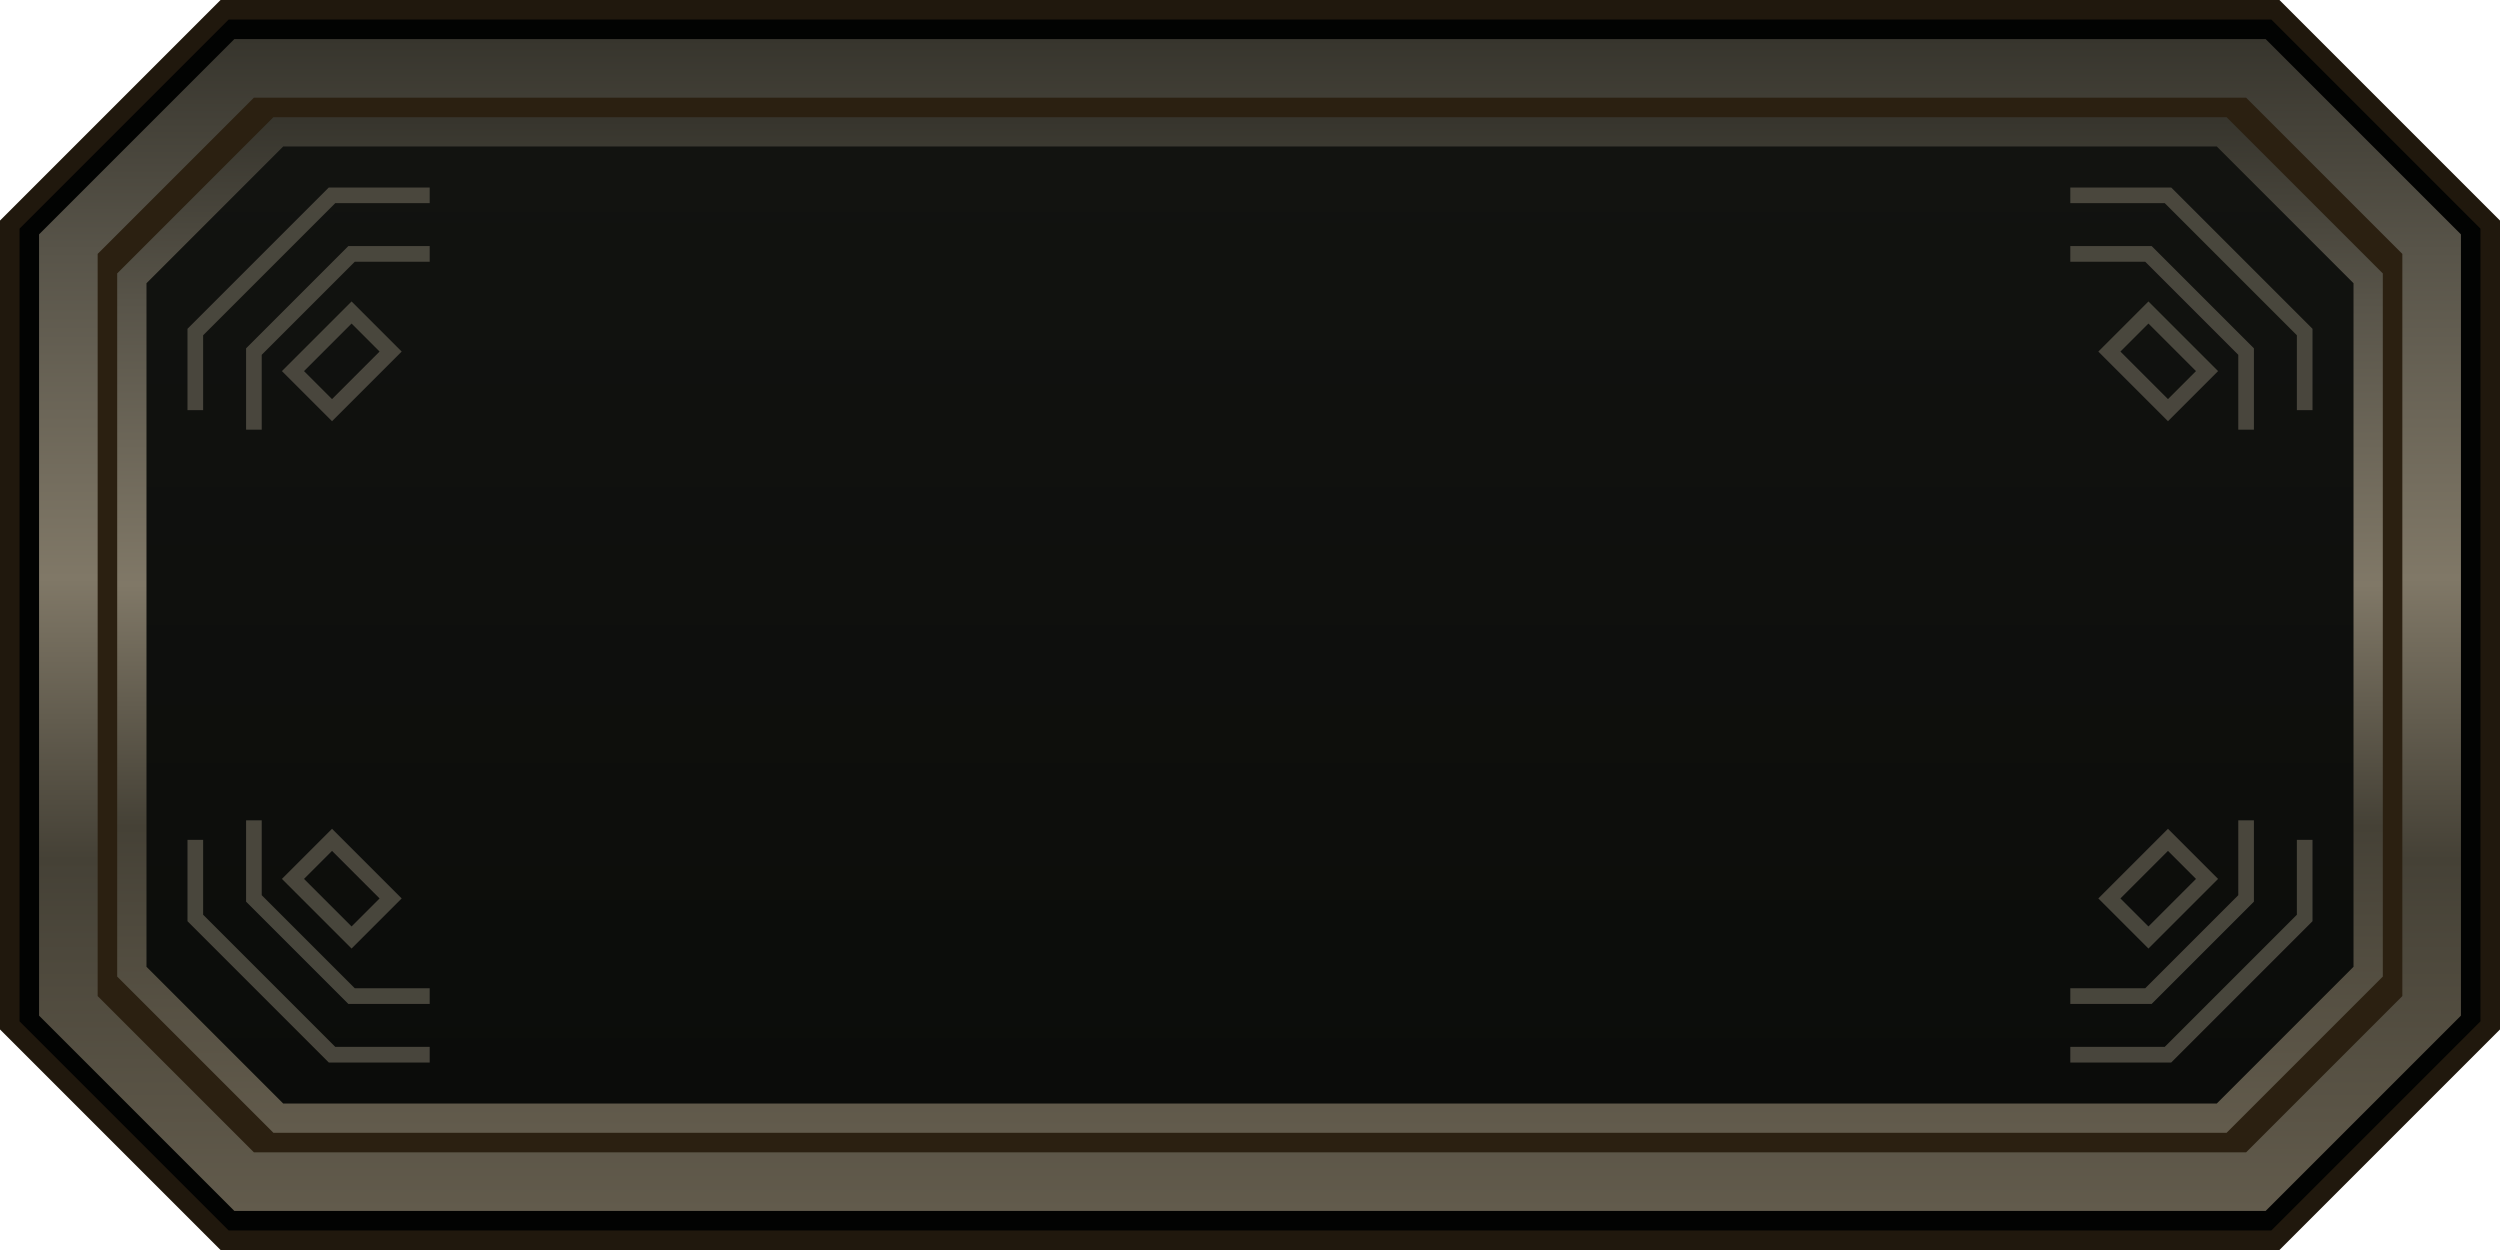
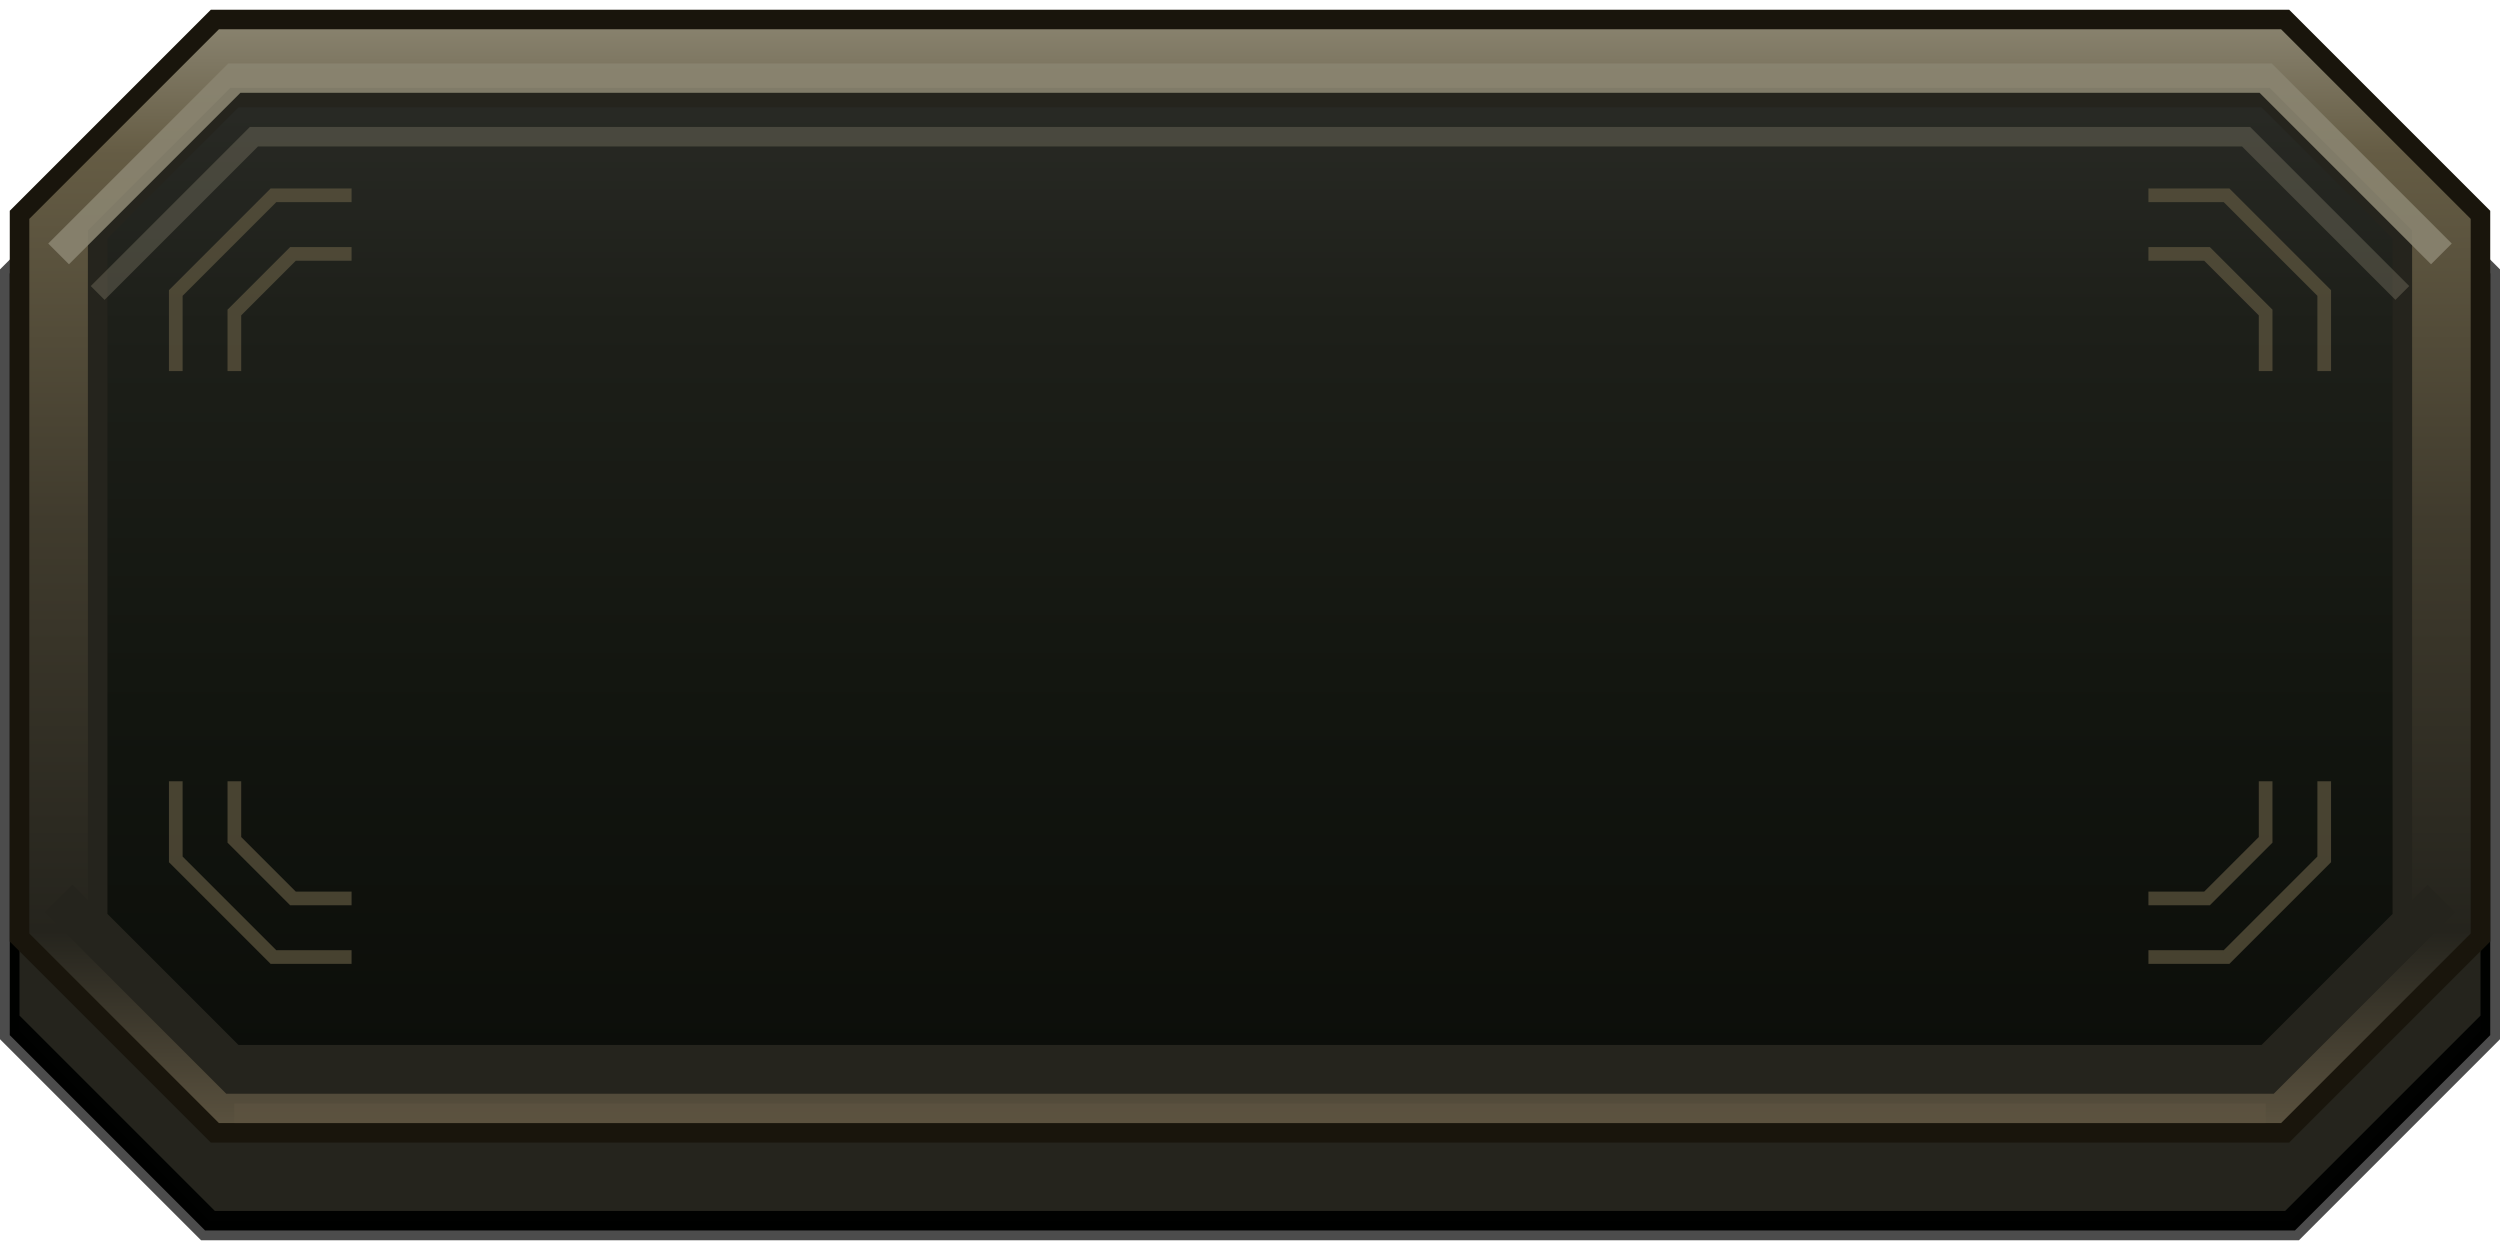
<svg xmlns="http://www.w3.org/2000/svg" width="128" height="64" viewBox="0 0 128 64">
  <defs>
-     <linearGradient id="gold" x2="0" y2="1">
-       <stop offset="0" stop-color="#37352d" />
-       <stop offset=".18" stop-color="#585449" />
-       <stop offset=".46" stop-color="#807867" />
-       <stop offset=".7" stop-color="#454136" />
-       <stop offset="1" stop-color="#625b4c" />
+     <linearGradient id="rim" x1="0%" y1="0%" x2="0%" y2="100%">
+       <stop offset="0%" stop-color="#8a8470" />
+       <stop offset="12%" stop-color="#655c44" />
+       <stop offset="45%" stop-color="#403b2d" />
+       <stop offset="82%" stop-color="#25241d" />
+       <stop offset="100%" stop-color="#5c5340" />
    </linearGradient>
-     <linearGradient id="face" x2="0" y2="1">
-       <stop stop-color="#121310" />
-       <stop offset="1" stop-color="#0b0c0a" />
+     <linearGradient id="face" x1="0%" y1="0%" x2="0%" y2="100%">
+       <stop offset="0%" stop-color="#292a25" />
+       <stop offset="24%" stop-color="#1d1f19" />
+       <stop offset="64%" stop-color="#12150f" />
+       <stop offset="100%" stop-color="#0c0e0a" />
    </linearGradient>
  </defs>
-   <path d="M 11.5,0.5 H 116.5 L 127.5,11.5 V 52.5 L 116.5,63.5 H 11.5 L 0.5,52.5 V 11.5 Z" fill="#020302" stroke="#20180d" />
-   <path d="M 12,2 H 116 L 126,12 V 52 L 116,62 H 12 L 2,52 V 12 Z" fill="url(#gold)" />
-   <path d="M 13,5 H 115 L 123,13 V 51 L 115,59 H 13 L 5,51 V 13 Z" fill="#2b2011" />
-   <path d="M 14,6 H 114 L 122,14 V 50 L 114,58 H 14 L 6,50 V 14 Z" fill="url(#gold)" />
-   <path d="M 14.5,7.5 H 113.5 L 120.5,14.5 V 49.5 L 113.5,56.5 H 14.5 L 7.5,49.5 V 14.5 Z" fill="url(#face)" />
-   <g transform="translate(0 0) scale(1 1)" fill="none" stroke="#585449" stroke-width=".8" opacity=".8">
-     <path d="M10 21 V17 L17 10 H22 M13 22 V18 L18 13 H22" />
-     <path d="M15 19 L18 16 L20 18 L17 21 Z" />
+   <path d="M10.5,4 H117.5 L127.5,14 V53 L117.5,63 H10.5 L0.5,53 V14 Z" fill="#010201" stroke="#000" stroke-opacity=".7" />
+   <path d="M11,3 H117 L127,13 V52 L117,62 H11 L1,52 V13 Z" fill="#25241d" />
+   <path d="M11,1 H117 L127,11 V48 L117,58 H11 L1,48 V11 Z" fill="url(#rim)" stroke="#19150c" stroke-width="1" />
+   <path d="M12,5 H116 L123,12 V47 L116,54 H12 L5,47 V12 Z" fill="url(#face)" stroke="#25241d" stroke-width="1" />
+   <path d="M3,13 L12,4 H116 L125,13" fill="none" stroke="#8a8470" stroke-width="1.5" opacity=".9" />
+   <path d="M5,15 L13,7 H115 L123,15" fill="none" stroke="#8a8470" stroke-width="1" opacity=".35" />
+   <path d="M3,46 L12,55 H116 L125,46" fill="none" stroke="#25241d" stroke-width="2" />
+   <path d="M12,57 H116" fill="none" stroke="#5c5340" stroke-width="1" opacity=".7" />
+   <g transform="translate(0 1) scale(1 1)" fill="none" stroke="#655c44" stroke-width=".7" opacity=".65">
+     <path d="M9 18 V14 L14 9 H18 M12 18 V15 L15 12 H18" />
  </g>
-   <g transform="translate(128 0) scale(-1 1)" fill="none" stroke="#585449" stroke-width=".8" opacity=".8">
-     <path d="M10 21 V17 L17 10 H22 M13 22 V18 L18 13 H22" />
-     <path d="M15 19 L18 16 L20 18 L17 21 Z" />
+   <g transform="translate(128 1) scale(-1 1)" fill="none" stroke="#655c44" stroke-width=".7" opacity=".65">
+     <path d="M9 18 V14 L14 9 H18 M12 18 V15 L15 12 H18" />
  </g>
-   <g transform="translate(0 64) scale(1 -1)" fill="none" stroke="#585449" stroke-width=".8" opacity=".8">
-     <path d="M10 21 V17 L17 10 H22 M13 22 V18 L18 13 H22" />
-     <path d="M15 19 L18 16 L20 18 L17 21 Z" />
+   <g transform="translate(0 58) scale(1 -1)" fill="none" stroke="#655c44" stroke-width=".7" opacity=".65">
+     <path d="M9 18 V14 L14 9 H18 M12 18 V15 L15 12 H18" />
  </g>
-   <g transform="translate(128 64) scale(-1 -1)" fill="none" stroke="#585449" stroke-width=".8" opacity=".8">
-     <path d="M10 21 V17 L17 10 H22 M13 22 V18 L18 13 H22" />
-     <path d="M15 19 L18 16 L20 18 L17 21 Z" />
+   <g transform="translate(128 58) scale(-1 -1)" fill="none" stroke="#655c44" stroke-width=".7" opacity=".65">
+     <path d="M9 18 V14 L14 9 H18 M12 18 V15 L15 12 H18" />
  </g>
</svg>
